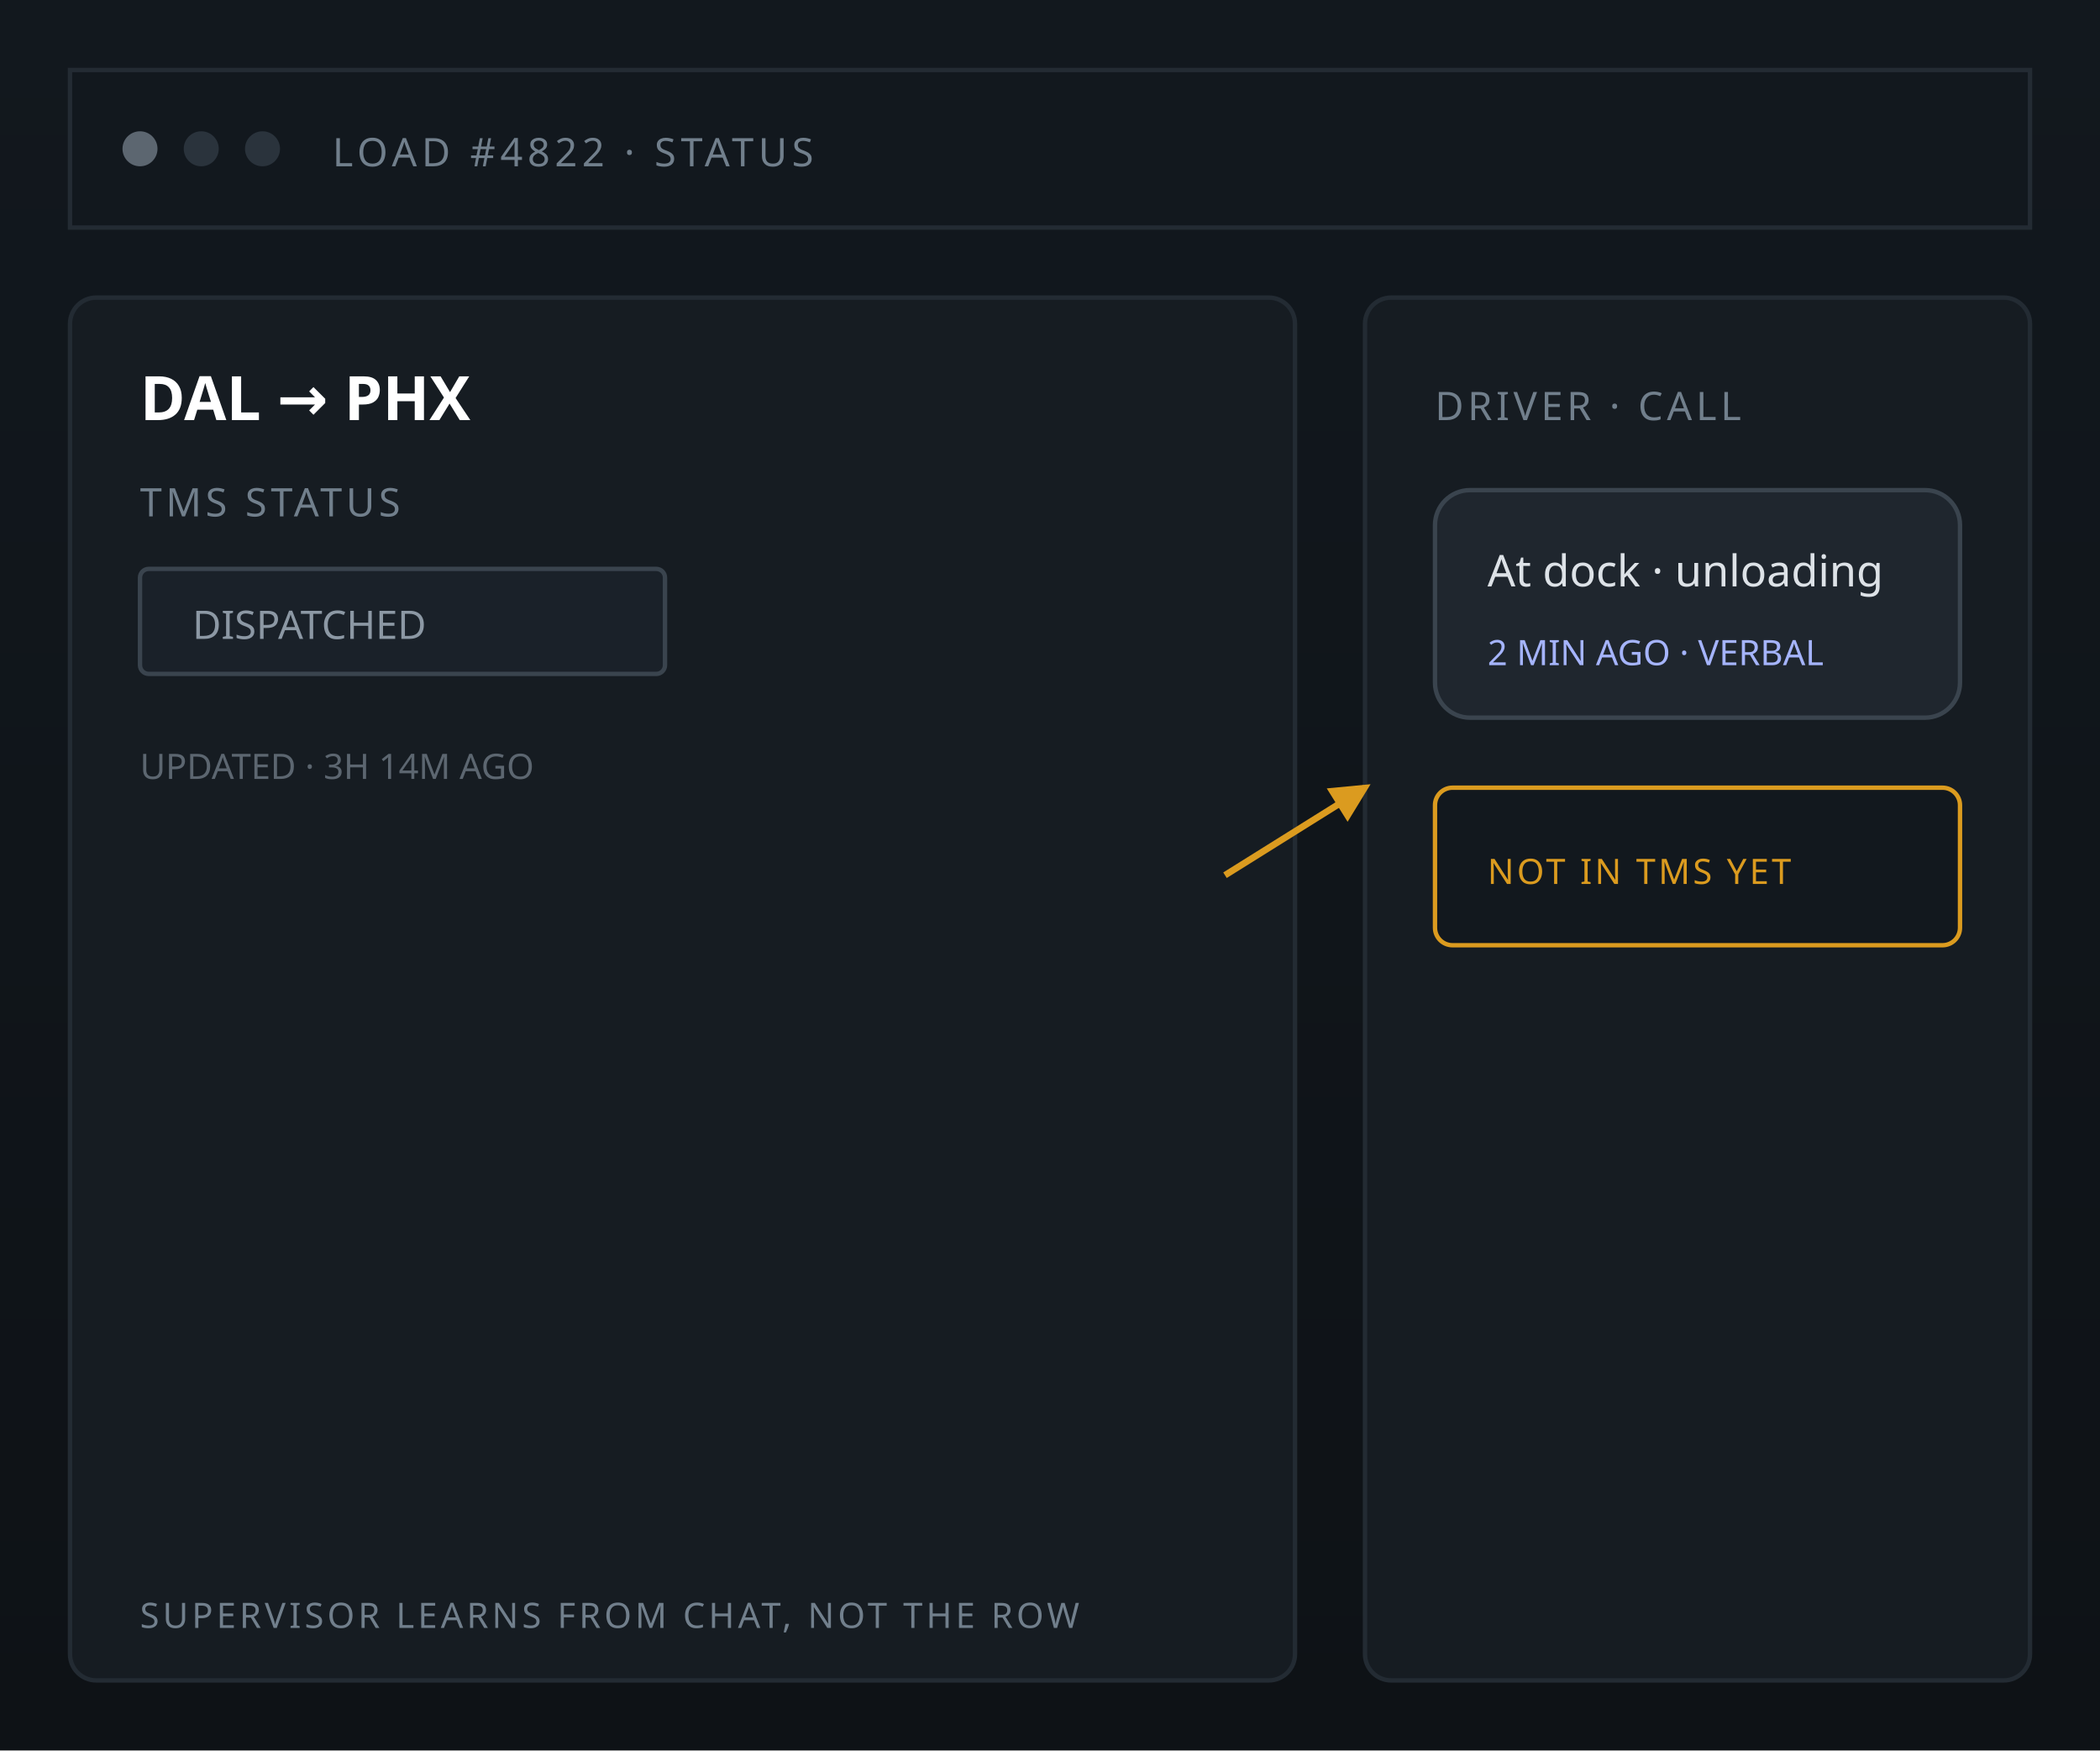
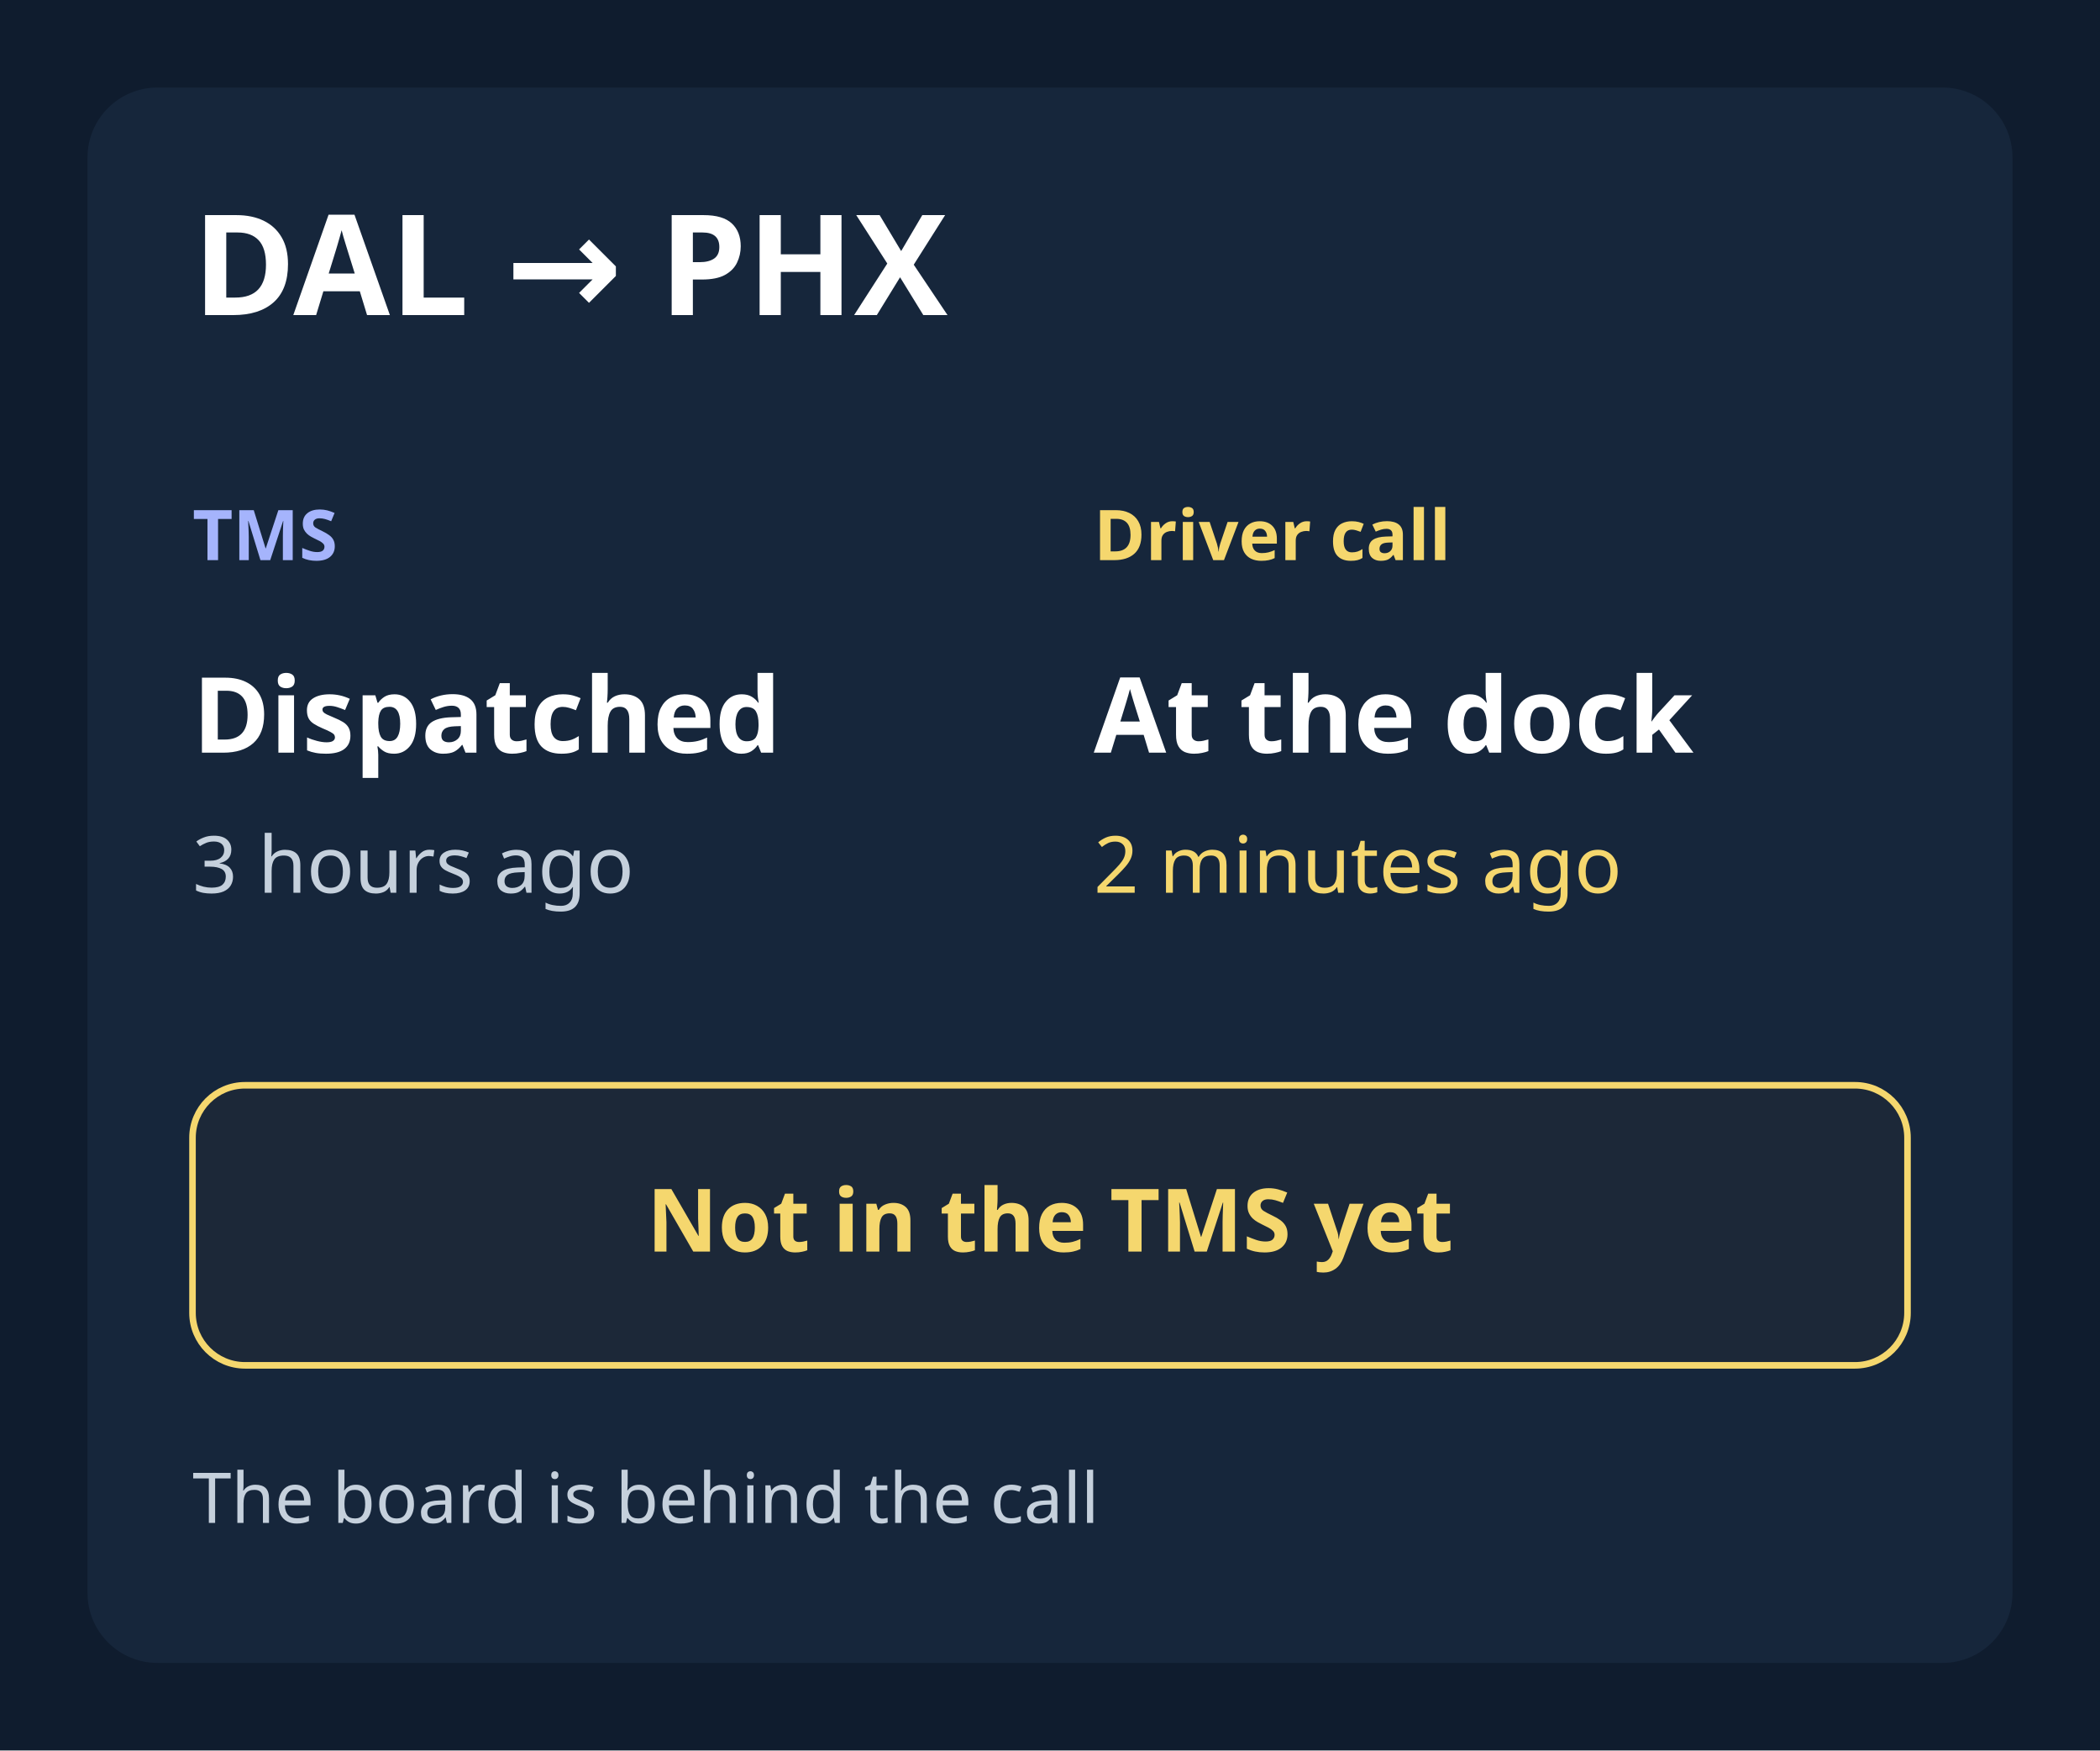
- <svg xmlns="http://www.w3.org/2000/svg" viewBox="0 0 480 400" width="480" height="400" role="img" aria-label="Driver call update lagging behind TMS load status">
-   <defs>
-     <linearGradient id="bg2" x1="0" y1="0" x2="0" y2="1">
-       <stop offset="0%" stop-color="#12181E" />
-       <stop offset="100%" stop-color="#0E1216" />
-     </linearGradient>
-   </defs>
-   <rect width="480" height="400" fill="url(#bg2)" />
-   <rect x="16" y="16" width="448" height="36" fill="#12181E" stroke="#232B33" />
-   <circle cx="32" cy="34" r="4" fill="#5C6670" />
-   <circle cx="46" cy="34" r="4" fill="#2A333C" />
-   <circle cx="60" cy="34" r="4" fill="#2A333C" />
-   <text x="76" y="38" fill="#717F8C" font-family="Figtree,system-ui,sans-serif" font-size="9" letter-spacing=".12em">LOAD #4822 · STATUS</text>
-   <rect x="16" y="68" width="280" height="316" rx="6" fill="#161C22" stroke="#232B33" />
-   <text x="32" y="96" fill="#fff" font-family="Figtree,system-ui,sans-serif" font-size="14" font-weight="700">DAL → PHX</text>
-   <text x="32" y="118" fill="#717F8C" font-family="Figtree,system-ui,sans-serif" font-size="9" letter-spacing=".1em">TMS STATUS</text>
-   <rect x="32" y="130" width="120" height="24" rx="2" fill="#1A2129" stroke="#3A444E" />
-   <text x="44" y="146" fill="#8C98A4" font-family="Figtree,system-ui,sans-serif" font-size="9">DISPATCHED</text>
-   <text x="32" y="178" fill="#5C6670" font-family="Figtree,system-ui,sans-serif" font-size="8">UPDATED · 3H 14M AGO</text>
-   <rect x="312" y="68" width="152" height="316" rx="6" fill="#161C22" stroke="#232B33" />
-   <text x="328" y="96" fill="#717F8C" font-family="Figtree,system-ui,sans-serif" font-size="9" letter-spacing=".1em">DRIVER · CALL</text>
-   <rect x="328" y="112" width="120" height="52" rx="8" fill="#1F262E" stroke="#3A444E" />
-   <text x="340" y="134" fill="#DDE2E7" font-family="Figtree,system-ui,sans-serif" font-size="10">At dock · unloading</text>
-   <text x="340" y="152" fill="#A5B4FC" font-family="Figtree,system-ui,sans-serif" font-size="8">2 MIN AGO · VERBAL</text>
-   <rect x="328" y="180" width="120" height="36" rx="4" fill="#12181E" stroke="#DB9B1F" />
-   <text x="340" y="202" fill="#DB9B1F" font-family="Figtree,system-ui,sans-serif" font-size="8" letter-spacing=".08em">NOT IN TMS YET</text>
-   <path d="M280 200 L312 180" stroke="#DB9B1F" stroke-width="1.5" fill="none" marker-end="url(#arrow)" />
-   <defs>
-     <marker id="arrow" markerWidth="6" markerHeight="6" refX="5" refY="3" orient="auto">
-       <path d="M0,0 L6,3 L0,6 Z" fill="#DB9B1F" />
-     </marker>
-   </defs>
-   <text x="32" y="372" fill="#717F8C" font-family="Figtree,system-ui,sans-serif" font-size="8" letter-spacing=".1em">SUPERVISOR LEARNS FROM CHAT, NOT THE ROW</text>
+ <svg xmlns="http://www.w3.org/2000/svg" viewBox="0 0 480 400" width="480" height="400" role="img" aria-label="Driver call update running ahead of the TMS load status">
+   <rect width="480" height="400" fill="#0F1C2E" />
+   <rect x="20" y="20" width="440" height="360" rx="16" fill="#16263B" />
+   <text x="44" y="72" fill="#FFFFFF" font-family="Figtree,system-ui,sans-serif" font-size="32" font-weight="700">DAL → PHX</text>
+   <text x="44" y="128" fill="#A5B4FC" font-family="Figtree,system-ui,sans-serif" font-size="16" font-weight="700">TMS</text>
+   <text x="250" y="128" fill="#F5D76E" font-family="Figtree,system-ui,sans-serif" font-size="16" font-weight="700">Driver call</text>
+   <text x="44" y="172" fill="#FFFFFF" font-family="Figtree,system-ui,sans-serif" font-size="24" font-weight="700">Dispatched</text>
+   <text x="250" y="172" fill="#FFFFFF" font-family="Figtree,system-ui,sans-serif" font-size="24" font-weight="700">At the dock</text>
+   <text x="44" y="204" fill="#C5D0DC" font-family="Figtree,system-ui,sans-serif" font-size="18">3 hours ago</text>
+   <text x="250" y="204" fill="#F5D76E" font-family="Figtree,system-ui,sans-serif" font-size="18">2 minutes ago</text>
+   <rect x="44" y="248" width="392" height="64" rx="12" fill="#1C2838" stroke="#F5D76E" stroke-width="1.5" />
+   <text x="240" y="286" text-anchor="middle" fill="#F5D76E" font-family="Figtree,system-ui,sans-serif" font-size="20" font-weight="700">Not in the TMS yet</text>
+   <text x="44" y="348" fill="#C5D0DC" font-family="Figtree,system-ui,sans-serif" font-size="16">The board is behind the call</text>
</svg>
